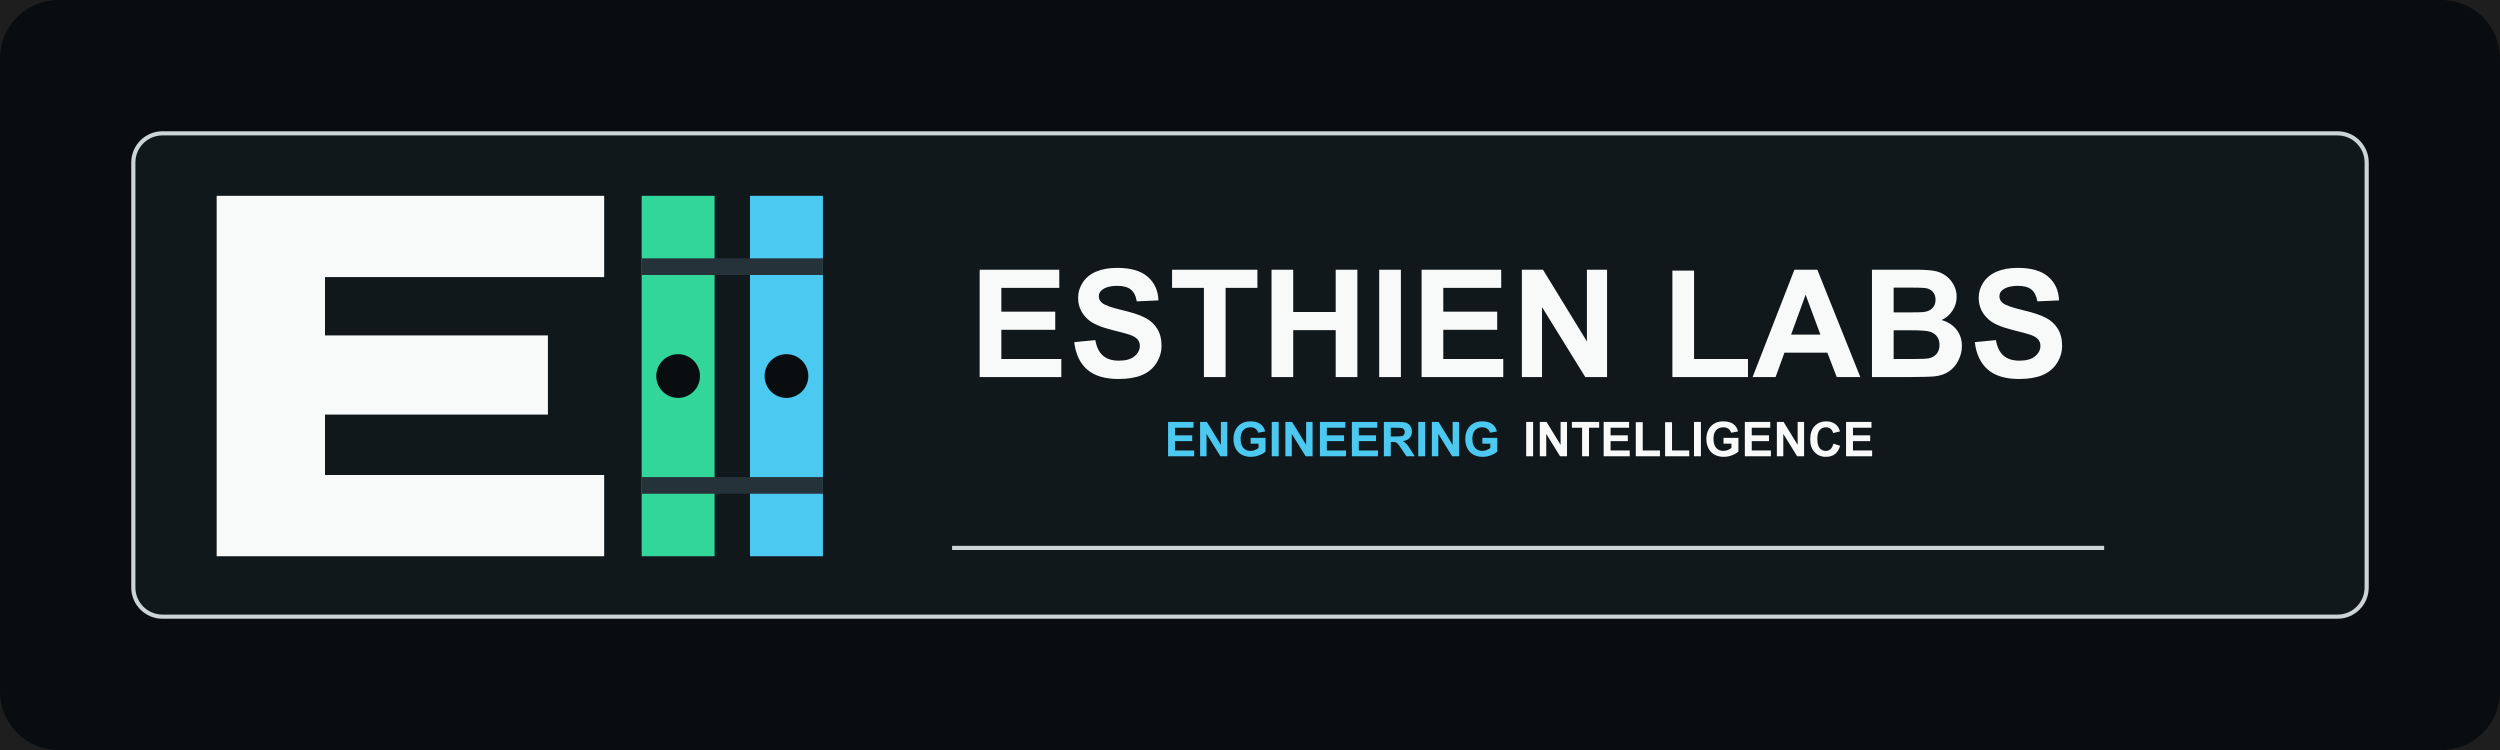
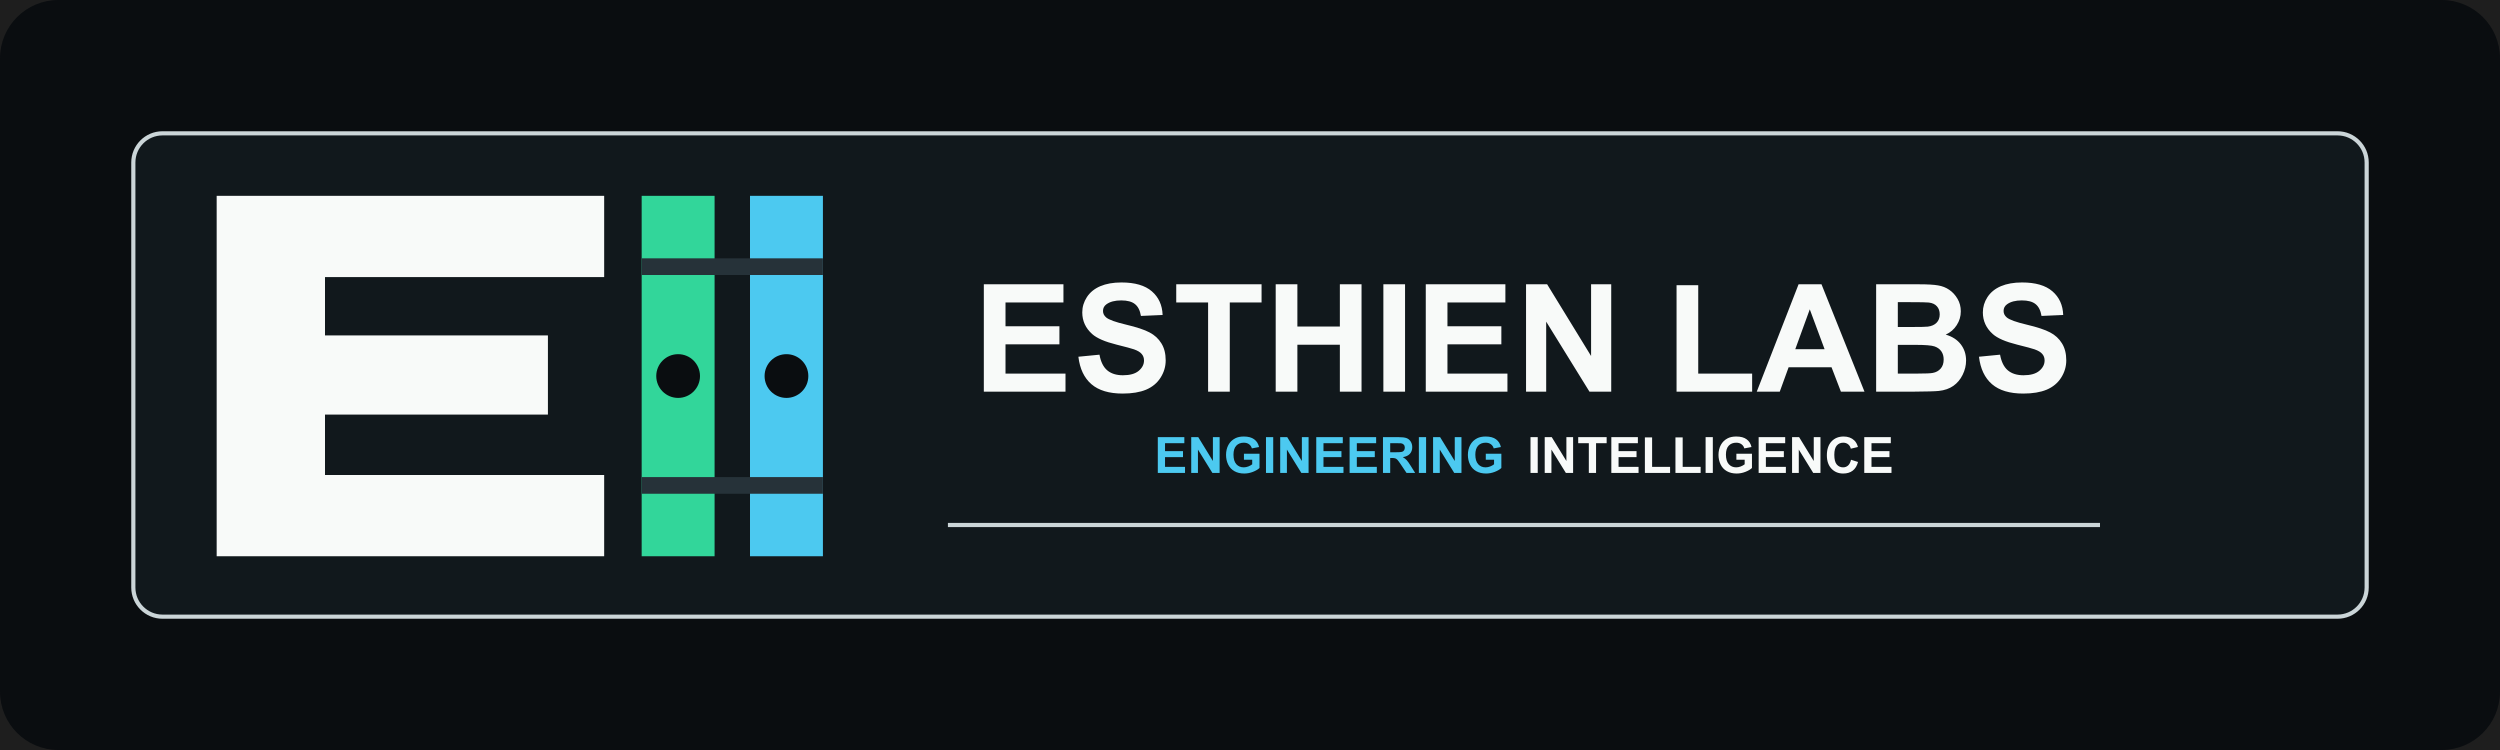
<svg xmlns="http://www.w3.org/2000/svg" width="1200" height="360" viewBox="0 0 1200 360" fill="none">
  <rect width="1200" height="360" fill="#1E1E1E" />
  <g clip-path="url(#clip0_0_1)">
    <path d="M1172 0H28C12.536 0 0 12.536 0 28V332C0 347.464 12.536 360 28 360H1172C1187.46 360 1200 347.464 1200 332V28C1200 12.536 1187.46 0 1172 0Z" fill="#0A0D10" />
    <path d="M1122 64H78C70.268 64 64 70.268 64 78V282C64 289.732 70.268 296 78 296H1122C1129.73 296 1136 289.732 1136 282V78C1136 70.268 1129.73 64 1122 64Z" fill="#11181C" stroke="#CBD5D8" stroke-width="2" />
    <path d="M104 94H290V133H156V161H263V199H156V228H290V267H104V94Z" fill="#F8FAF9" />
    <path d="M308 94H343V267H308V94Z" fill="#32D69A" />
    <path d="M360 94H395V267H360V94Z" fill="#4CC9F0" />
    <path d="M308 128H395M308 233H395" stroke="#263239" stroke-width="8" />
    <path d="M325.5 191C331.299 191 336 186.299 336 180.5C336 174.701 331.299 170 325.5 170C319.701 170 315 174.701 315 180.5C315 186.299 319.701 191 325.5 191Z" fill="#0A0D10" />
    <path d="M377.5 191C383.299 191 388 186.299 388 180.5C388 174.701 383.299 170 377.5 170C371.701 170 367 174.701 367 180.5C367 186.299 371.701 191 377.5 191Z" fill="#0A0D10" />
-     <path d="M470.238 181V129.461H508.453V138.18H480.645V149.605H506.52V158.289H480.645V172.316H509.438V181H470.238ZM515.625 164.23L525.75 163.246C526.359 166.645 527.59 169.141 529.441 170.734C531.316 172.328 533.836 173.125 537 173.125C540.352 173.125 542.871 172.422 544.559 171.016C546.27 169.586 547.125 167.922 547.125 166.023C547.125 164.805 546.762 163.773 546.035 162.93C545.332 162.062 544.09 161.312 542.309 160.68C541.09 160.258 538.312 159.508 533.977 158.43C528.398 157.047 524.484 155.348 522.234 153.332C519.07 150.496 517.488 147.039 517.488 142.961C517.488 140.336 518.227 137.887 519.703 135.613C521.203 133.316 523.348 131.57 526.137 130.375C528.949 129.18 532.336 128.582 536.297 128.582C542.766 128.582 547.629 130 550.887 132.836C554.168 135.672 555.891 139.457 556.055 144.191L545.648 144.648C545.203 142 544.242 140.102 542.766 138.953C541.312 137.781 539.121 137.195 536.191 137.195C533.168 137.195 530.801 137.816 529.09 139.059C527.988 139.855 527.438 140.922 527.438 142.258C527.438 143.477 527.953 144.52 528.984 145.387C530.297 146.488 533.484 147.637 538.547 148.832C543.609 150.027 547.348 151.27 549.762 152.559C552.199 153.824 554.098 155.57 555.457 157.797C556.84 160 557.531 162.73 557.531 165.988C557.531 168.941 556.711 171.707 555.07 174.285C553.43 176.863 551.109 178.785 548.109 180.051C545.109 181.293 541.371 181.914 536.895 181.914C530.379 181.914 525.375 180.414 521.883 177.414C518.391 174.391 516.305 169.996 515.625 164.23ZM577.887 181V138.18H562.594V129.461H603.551V138.18H588.293V181H577.887ZM610.336 181V129.461H620.742V149.746H641.133V129.461H651.539V181H641.133V158.465H620.742V181H610.336ZM662.016 181V129.461H672.422V181H662.016ZM682.371 181V129.461H720.586V138.18H692.777V149.605H718.652V158.289H692.777V172.316H721.57V181H682.371ZM730.5 181V129.461H740.625L761.719 163.879V129.461H771.387V181H760.945L740.168 147.391V181H730.5ZM802.746 181V129.883H813.152V172.316H839.027V181H802.746ZM892.957 181H881.637L877.137 169.293H856.535L852.281 181H841.242L861.316 129.461H872.32L892.957 181ZM873.797 160.609L866.695 141.484L859.734 160.609H873.797ZM898.547 129.461H919.148C923.227 129.461 926.262 129.637 928.254 129.988C930.27 130.316 932.062 131.02 933.633 132.098C935.227 133.176 936.551 134.617 937.605 136.422C938.66 138.203 939.188 140.207 939.188 142.434C939.188 144.848 938.531 147.062 937.219 149.078C935.93 151.094 934.172 152.605 931.945 153.613C935.086 154.527 937.5 156.086 939.188 158.289C940.875 160.492 941.719 163.082 941.719 166.059C941.719 168.402 941.168 170.688 940.066 172.914C938.988 175.117 937.5 176.887 935.602 178.223C933.727 179.535 931.406 180.344 928.641 180.648C926.906 180.836 922.723 180.953 916.09 181H898.547V129.461ZM908.953 138.039V149.957H915.773C919.828 149.957 922.348 149.898 923.332 149.781C925.113 149.57 926.508 148.961 927.516 147.953C928.547 146.922 929.062 145.574 929.062 143.91C929.062 142.316 928.617 141.027 927.727 140.043C926.859 139.035 925.559 138.426 923.824 138.215C922.793 138.098 919.828 138.039 914.93 138.039H908.953ZM908.953 158.535V172.316H918.586C922.336 172.316 924.715 172.211 925.723 172C927.27 171.719 928.523 171.039 929.484 169.961C930.469 168.859 930.961 167.395 930.961 165.566C930.961 164.02 930.586 162.707 929.836 161.629C929.086 160.551 927.996 159.766 926.566 159.273C925.16 158.781 922.09 158.535 917.355 158.535H908.953ZM947.906 164.23L958.031 163.246C958.641 166.645 959.871 169.141 961.723 170.734C963.598 172.328 966.117 173.125 969.281 173.125C972.633 173.125 975.152 172.422 976.84 171.016C978.551 169.586 979.406 167.922 979.406 166.023C979.406 164.805 979.043 163.773 978.316 162.93C977.613 162.062 976.371 161.312 974.59 160.68C973.371 160.258 970.594 159.508 966.258 158.43C960.68 157.047 956.766 155.348 954.516 153.332C951.352 150.496 949.77 147.039 949.77 142.961C949.77 140.336 950.508 137.887 951.984 135.613C953.484 133.316 955.629 131.57 958.418 130.375C961.23 129.18 964.617 128.582 968.578 128.582C975.047 128.582 979.91 130 983.168 132.836C986.449 135.672 988.172 139.457 988.336 144.191L977.93 144.648C977.484 142 976.523 140.102 975.047 138.953C973.594 137.781 971.402 137.195 968.473 137.195C965.449 137.195 963.082 137.816 961.371 139.059C960.27 139.855 959.719 140.922 959.719 142.258C959.719 143.477 960.234 144.52 961.266 145.387C962.578 146.488 965.766 147.637 970.828 148.832C975.891 150.027 979.629 151.27 982.043 152.559C984.48 153.824 986.379 155.57 987.738 157.797C989.121 160 989.812 162.73 989.812 165.988C989.812 168.941 988.992 171.707 987.352 174.285C985.711 176.863 983.391 178.785 980.391 180.051C977.391 181.293 973.652 181.914 969.176 181.914C962.66 181.914 957.656 180.414 954.164 177.414C950.672 174.391 948.586 169.996 947.906 164.23Z" fill="#F8FAF9" />
-     <path d="M560.673 219V202.536H572.881V205.321H563.998V208.971H572.263V211.745H563.998V216.226H573.195V219H560.673ZM576.048 219V202.536H579.282L586.021 213.531V202.536H589.109V219H585.773L579.136 208.264V219H576.048ZM600.294 212.947V210.173H607.459V216.731C606.763 217.405 605.752 218 604.427 218.517C603.11 219.026 601.773 219.281 600.418 219.281C598.696 219.281 597.195 218.921 595.915 218.203C594.634 217.476 593.672 216.443 593.028 215.103C592.384 213.755 592.062 212.292 592.062 210.712C592.062 208.997 592.422 207.474 593.141 206.141C593.859 204.808 594.911 203.786 596.296 203.075C597.352 202.529 598.666 202.255 600.238 202.255C602.282 202.255 603.877 202.686 605.022 203.547C606.175 204.4 606.917 205.583 607.246 207.096L603.944 207.713C603.712 206.905 603.274 206.268 602.63 205.804C601.994 205.333 601.197 205.097 600.238 205.097C598.786 205.097 597.629 205.557 596.768 206.478C595.915 207.399 595.488 208.765 595.488 210.577C595.488 212.531 595.922 213.999 596.791 214.979C597.659 215.953 598.797 216.439 600.205 216.439C600.901 216.439 601.597 216.305 602.293 216.035C602.997 215.758 603.6 215.425 604.102 215.036V212.947H600.294ZM610.436 219V202.536H613.76V219H610.436ZM616.972 219V202.536H620.206L626.944 213.531V202.536H630.033V219H626.697L620.06 208.264V219H616.972ZM633.559 219V202.536H645.767V205.321H636.883V208.971H645.149V211.745H636.883V216.226H646.081V219H633.559ZM648.9 219V202.536H661.107V205.321H652.224V208.971H660.49V211.745H652.224V216.226H661.422V219H648.9ZM664.252 219V202.536H671.249C673.008 202.536 674.285 202.686 675.078 202.985C675.879 203.277 676.519 203.801 676.999 204.558C677.478 205.314 677.717 206.179 677.717 207.152C677.717 208.387 677.354 209.409 676.628 210.218C675.902 211.019 674.816 211.524 673.371 211.734C674.09 212.153 674.681 212.614 675.146 213.115C675.617 213.617 676.25 214.508 677.043 215.788L679.054 219H675.078L672.675 215.417C671.821 214.137 671.237 213.332 670.923 213.003C670.608 212.666 670.275 212.438 669.923 212.318C669.571 212.191 669.014 212.127 668.25 212.127H667.576V219H664.252ZM667.576 209.499H670.036C671.63 209.499 672.626 209.432 673.023 209.297C673.42 209.162 673.73 208.93 673.955 208.601C674.18 208.271 674.292 207.859 674.292 207.365C674.292 206.811 674.142 206.366 673.843 206.029C673.551 205.684 673.135 205.467 672.596 205.377C672.327 205.34 671.518 205.321 670.17 205.321H667.576V209.499ZM680.761 219V202.536H684.085V219H680.761ZM687.297 219V202.536H690.531L697.27 213.531V202.536H700.358V219H697.022L690.385 208.264V219H687.297ZM711.543 212.947V210.173H718.708V216.731C718.012 217.405 717.001 218 715.676 218.517C714.359 219.026 713.022 219.281 711.667 219.281C709.945 219.281 708.444 218.921 707.164 218.203C705.883 217.476 704.921 216.443 704.277 215.103C703.633 213.755 703.312 212.292 703.312 210.712C703.312 208.997 703.671 207.474 704.39 206.141C705.108 204.808 706.16 203.786 707.545 203.075C708.601 202.529 709.915 202.255 711.487 202.255C713.531 202.255 715.126 202.686 716.271 203.547C717.424 204.4 718.166 205.583 718.495 207.096L715.193 207.713C714.961 206.905 714.523 206.268 713.879 205.804C713.243 205.333 712.446 205.097 711.487 205.097C710.035 205.097 708.878 205.557 708.017 206.478C707.164 207.399 706.737 208.765 706.737 210.577C706.737 212.531 707.171 213.999 708.04 214.979C708.908 215.953 710.046 216.439 711.454 216.439C712.15 216.439 712.846 216.305 713.542 216.035C714.246 215.758 714.849 215.425 715.351 215.036V212.947H711.543Z" fill="#4CC9F0" />
-     <path d="M732.572 219V202.536H735.896V219H732.572ZM739.108 219V202.536H742.343L749.081 213.531V202.536H752.169V219H748.834L742.197 208.264V219H739.108ZM759.402 219V205.321H754.517V202.536H767.6V205.321H762.726V219H759.402ZM769.756 219V202.536H781.964V205.321H773.081V208.971H781.346V211.745H773.081V216.226H782.278V219H769.756ZM785.187 219V202.671H788.511V216.226H796.777V219H785.187ZM799.248 219V202.671H802.572V216.226H810.837V219H799.248ZM813.117 219V202.536H816.441V219H813.117ZM827.279 212.947V210.173H834.444V216.731C833.748 217.405 832.737 218 831.412 218.517C830.094 219.026 828.757 219.281 827.402 219.281C825.68 219.281 824.179 218.921 822.899 218.203C821.619 217.476 820.657 216.443 820.013 215.103C819.369 213.755 819.047 212.292 819.047 210.712C819.047 208.997 819.406 207.474 820.125 206.141C820.844 204.808 821.896 203.786 823.281 203.075C824.336 202.529 825.65 202.255 827.223 202.255C829.267 202.255 830.861 202.686 832.007 203.547C833.16 204.4 833.901 205.583 834.23 207.096L830.929 207.713C830.697 206.905 830.259 206.268 829.615 205.804C828.978 205.333 828.181 205.097 827.223 205.097C825.77 205.097 824.613 205.557 823.752 206.478C822.899 207.399 822.472 208.765 822.472 210.577C822.472 212.531 822.906 213.999 823.775 214.979C824.643 215.953 825.781 216.439 827.189 216.439C827.885 216.439 828.582 216.305 829.278 216.035C829.982 215.758 830.584 215.425 831.086 215.036V212.947H827.279ZM837.521 219V202.536H849.729V205.321H840.845V208.971H849.111V211.745H840.845V216.226H850.043V219H837.521ZM852.896 219V202.536H856.13L862.868 213.531V202.536H865.957V219H862.621L855.984 208.264V219H852.896ZM880.017 212.947L883.24 213.969C882.746 215.766 881.923 217.102 880.77 217.978C879.624 218.847 878.168 219.281 876.401 219.281C874.215 219.281 872.418 218.536 871.01 217.046C869.603 215.549 868.899 213.505 868.899 210.914C868.899 208.174 869.606 206.048 871.021 204.535C872.437 203.015 874.297 202.255 876.603 202.255C878.617 202.255 880.253 202.851 881.511 204.041C882.259 204.745 882.821 205.756 883.195 207.073L879.905 207.859C879.71 207.006 879.302 206.332 878.681 205.838C878.067 205.344 877.318 205.097 876.435 205.097C875.214 205.097 874.222 205.535 873.458 206.411C872.702 207.287 872.324 208.705 872.324 210.667C872.324 212.748 872.699 214.231 873.447 215.114C874.196 215.998 875.169 216.439 876.367 216.439C877.251 216.439 878.011 216.159 878.647 215.597C879.283 215.036 879.74 214.152 880.017 212.947ZM886.104 219V202.536H898.312V205.321H889.428V208.971H897.694V211.745H889.428V216.226H898.626V219H886.104Z" fill="#F8FAF9" />
-     <path d="M457 263H1010" stroke="#CBD5D8" stroke-width="2" />
+     <path d="M472.238 188V136.461H510.453V145.18H482.645V156.605H508.52V165.289H482.645V179.316H511.438V188H472.238ZM517.625 171.23L527.75 170.246C528.359 173.645 529.59 176.141 531.441 177.734C533.316 179.328 535.836 180.125 539 180.125C542.352 180.125 544.871 179.422 546.559 178.016C548.27 176.586 549.125 174.922 549.125 173.023C549.125 171.805 548.762 170.773 548.035 169.93C547.332 169.062 546.09 168.312 544.309 167.68C543.09 167.258 540.312 166.508 535.977 165.43C530.398 164.047 526.484 162.348 524.234 160.332C521.07 157.496 519.488 154.039 519.488 149.961C519.488 147.336 520.227 144.887 521.703 142.613C523.203 140.316 525.348 138.57 528.137 137.375C530.949 136.18 534.336 135.582 538.297 135.582C544.766 135.582 549.629 137 552.887 139.836C556.168 142.672 557.891 146.457 558.055 151.191L547.648 151.648C547.203 149 546.242 147.102 544.766 145.953C543.312 144.781 541.121 144.195 538.191 144.195C535.168 144.195 532.801 144.816 531.09 146.059C529.988 146.855 529.438 147.922 529.438 149.258C529.438 150.477 529.953 151.52 530.984 152.387C532.297 153.488 535.484 154.637 540.547 155.832C545.609 157.027 549.348 158.27 551.762 159.559C554.199 160.824 556.098 162.57 557.457 164.797C558.84 167 559.531 169.73 559.531 172.988C559.531 175.941 558.711 178.707 557.07 181.285C555.43 183.863 553.109 185.785 550.109 187.051C547.109 188.293 543.371 188.914 538.895 188.914C532.379 188.914 527.375 187.414 523.883 184.414C520.391 181.391 518.305 176.996 517.625 171.23ZM579.887 188V145.18H564.594V136.461H605.551V145.18H590.293V188H579.887ZM612.336 188V136.461H622.742V156.746H643.133V136.461H653.539V188H643.133V165.465H622.742V188H612.336ZM664.016 188V136.461H674.422V188H664.016ZM684.371 188V136.461H722.586V145.18H694.777V156.605H720.652V165.289H694.777V179.316H723.57V188H684.371ZM732.5 188V136.461H742.625L763.719 170.879V136.461H773.387V188H762.945L742.168 154.391V188H732.5ZM804.746 188V136.883H815.152V179.316H841.027V188H804.746ZM894.957 188H883.637L879.137 176.293H858.535L854.281 188H843.242L863.316 136.461H874.32L894.957 188ZM875.797 167.609L868.695 148.484L861.734 167.609H875.797ZM900.547 136.461H921.148C925.227 136.461 928.262 136.637 930.254 136.988C932.27 137.316 934.062 138.02 935.633 139.098C937.227 140.176 938.551 141.617 939.605 143.422C940.66 145.203 941.188 147.207 941.188 149.434C941.188 151.848 940.531 154.062 939.219 156.078C937.93 158.094 936.172 159.605 933.945 160.613C937.086 161.527 939.5 163.086 941.188 165.289C942.875 167.492 943.719 170.082 943.719 173.059C943.719 175.402 943.168 177.688 942.066 179.914C940.988 182.117 939.5 183.887 937.602 185.223C935.727 186.535 933.406 187.344 930.641 187.648C928.906 187.836 924.723 187.953 918.09 188H900.547V136.461ZM910.953 145.039V156.957H917.773C921.828 156.957 924.348 156.898 925.332 156.781C927.113 156.57 928.508 155.961 929.516 154.953C930.547 153.922 931.062 152.574 931.062 150.91C931.062 149.316 930.617 148.027 929.727 147.043C928.859 146.035 927.559 145.426 925.824 145.215C924.793 145.098 921.828 145.039 916.93 145.039H910.953ZM910.953 165.535V179.316H920.586C924.336 179.316 926.715 179.211 927.723 179C929.27 178.719 930.523 178.039 931.484 176.961C932.469 175.859 932.961 174.395 932.961 172.566C932.961 171.02 932.586 169.707 931.836 168.629C931.086 167.551 929.996 166.766 928.566 166.273C927.16 165.781 924.09 165.535 919.355 165.535H910.953ZM949.906 171.23L960.031 170.246C960.641 173.645 961.871 176.141 963.723 177.734C965.598 179.328 968.117 180.125 971.281 180.125C974.633 180.125 977.152 179.422 978.84 178.016C980.551 176.586 981.406 174.922 981.406 173.023C981.406 171.805 981.043 170.773 980.316 169.93C979.613 169.062 978.371 168.312 976.59 167.68C975.371 167.258 972.594 166.508 968.258 165.43C962.68 164.047 958.766 162.348 956.516 160.332C953.352 157.496 951.77 154.039 951.77 149.961C951.77 147.336 952.508 144.887 953.984 142.613C955.484 140.316 957.629 138.57 960.418 137.375C963.23 136.18 966.617 135.582 970.578 135.582C977.047 135.582 981.91 137 985.168 139.836C988.449 142.672 990.172 146.457 990.336 151.191L979.93 151.648C979.484 149 978.523 147.102 977.047 145.953C975.594 144.781 973.402 144.195 970.473 144.195C967.449 144.195 965.082 144.816 963.371 146.059C962.27 146.855 961.719 147.922 961.719 149.258C961.719 150.477 962.234 151.52 963.266 152.387C964.578 153.488 967.766 154.637 972.828 155.832C977.891 157.027 981.629 158.27 984.043 159.559C986.48 160.824 988.379 162.57 989.738 164.797C991.121 167 991.812 169.73 991.812 172.988C991.812 175.941 990.992 178.707 989.352 181.285C987.711 183.863 985.391 185.785 982.391 187.051C979.391 188.293 975.652 188.914 971.176 188.914C964.66 188.914 959.656 187.414 956.164 184.414C952.672 181.391 950.586 176.996 949.906 171.23Z" fill="#F8FAF9" />
+     <path d="M555.746 227V209.82H568.484V212.727H559.215V216.535H567.84V219.43H559.215V224.105H568.812V227H555.746ZM571.789 227V209.82H575.164L582.195 221.293V209.82H585.418V227H581.938L575.012 215.797V227H571.789ZM597.09 220.684V217.789H604.566V224.633C603.84 225.336 602.785 225.957 601.402 226.496C600.027 227.027 598.633 227.293 597.219 227.293C595.422 227.293 593.855 226.918 592.52 226.168C591.184 225.41 590.18 224.332 589.508 222.934C588.836 221.527 588.5 220 588.5 218.352C588.5 216.562 588.875 214.973 589.625 213.582C590.375 212.191 591.473 211.125 592.918 210.383C594.02 209.812 595.391 209.527 597.031 209.527C599.164 209.527 600.828 209.977 602.023 210.875C603.227 211.766 604 213 604.344 214.578L600.898 215.223C600.656 214.379 600.199 213.715 599.527 213.23C598.863 212.738 598.031 212.492 597.031 212.492C595.516 212.492 594.309 212.973 593.41 213.934C592.52 214.895 592.074 216.32 592.074 218.211C592.074 220.25 592.527 221.781 593.434 222.805C594.34 223.82 595.527 224.328 596.996 224.328C597.723 224.328 598.449 224.188 599.176 223.906C599.91 223.617 600.539 223.27 601.062 222.863V220.684H597.09ZM607.672 227V209.82H611.141V227H607.672ZM614.492 227V209.82H617.867L624.898 221.293V209.82H628.121V227H624.641L617.715 215.797V227H614.492ZM631.801 227V209.82H644.539V212.727H635.27V216.535H643.895V219.43H635.27V224.105H644.867V227H631.801ZM647.809 227V209.82H660.547V212.727H651.277V216.535H659.902V219.43H651.277V224.105H660.875V227H647.809ZM663.828 227V209.82H671.129C672.965 209.82 674.297 209.977 675.125 210.289C675.961 210.594 676.629 211.141 677.129 211.93C677.629 212.719 677.879 213.621 677.879 214.637C677.879 215.926 677.5 216.992 676.742 217.836C675.984 218.672 674.852 219.199 673.344 219.418C674.094 219.855 674.711 220.336 675.195 220.859C675.688 221.383 676.348 222.312 677.176 223.648L679.273 227H675.125L672.617 223.262C671.727 221.926 671.117 221.086 670.789 220.742C670.461 220.391 670.113 220.152 669.746 220.027C669.379 219.895 668.797 219.828 668 219.828H667.297V227H663.828ZM667.297 217.086H669.863C671.527 217.086 672.566 217.016 672.98 216.875C673.395 216.734 673.719 216.492 673.953 216.148C674.188 215.805 674.305 215.375 674.305 214.859C674.305 214.281 674.148 213.816 673.836 213.465C673.531 213.105 673.098 212.879 672.535 212.785C672.254 212.746 671.41 212.727 670.004 212.727H667.297V217.086ZM681.055 227V209.82H684.523V227H681.055ZM687.875 227V209.82H691.25L698.281 221.293V209.82H701.504V227H698.023L691.098 215.797V227H687.875ZM713.176 220.684V217.789H720.652V224.633C719.926 225.336 718.871 225.957 717.488 226.496C716.113 227.027 714.719 227.293 713.305 227.293C711.508 227.293 709.941 226.918 708.605 226.168C707.27 225.41 706.266 224.332 705.594 222.934C704.922 221.527 704.586 220 704.586 218.352C704.586 216.562 704.961 214.973 705.711 213.582C706.461 212.191 707.559 211.125 709.004 210.383C710.105 209.812 711.477 209.527 713.117 209.527C715.25 209.527 716.914 209.977 718.109 210.875C719.312 211.766 720.086 213 720.43 214.578L716.984 215.223C716.742 214.379 716.285 213.715 715.613 213.23C714.949 212.738 714.117 212.492 713.117 212.492C711.602 212.492 710.395 212.973 709.496 213.934C708.605 214.895 708.16 216.32 708.16 218.211C708.16 220.25 708.613 221.781 709.52 222.805C710.426 223.82 711.613 224.328 713.082 224.328C713.809 224.328 714.535 224.188 715.262 223.906C715.996 223.617 716.625 223.27 717.148 222.863V220.684H713.176Z" fill="#4CC9F0" />
+     <path d="M734.641 227V209.82H738.109V227H734.641ZM741.461 227V209.82H744.836L751.867 221.293V209.82H755.09V227H751.609L744.684 215.797V227H741.461ZM762.637 227V212.727H757.539V209.82H771.191V212.727H766.105V227H762.637ZM773.441 227V209.82H786.18V212.727H776.91V216.535H785.535V219.43H776.91V224.105H786.508V227H773.441ZM789.543 227V209.961H793.012V224.105H801.637V227H789.543ZM804.215 227V209.961H807.684V224.105H816.309V227H804.215ZM818.688 227V209.82H822.156V227H818.688ZM833.465 220.684V217.789H840.941V224.633C840.215 225.336 839.16 225.957 837.777 226.496C836.402 227.027 835.008 227.293 833.594 227.293C831.797 227.293 830.23 226.918 828.895 226.168C827.559 225.41 826.555 224.332 825.883 222.934C825.211 221.527 824.875 220 824.875 218.352C824.875 216.562 825.25 214.973 826 213.582C826.75 212.191 827.848 211.125 829.293 210.383C830.395 209.812 831.766 209.527 833.406 209.527C835.539 209.527 837.203 209.977 838.398 210.875C839.602 211.766 840.375 213 840.719 214.578L837.273 215.223C837.031 214.379 836.574 213.715 835.902 213.23C835.238 212.738 834.406 212.492 833.406 212.492C831.891 212.492 830.684 212.973 829.785 213.934C828.895 214.895 828.449 216.32 828.449 218.211C828.449 220.25 828.902 221.781 829.809 222.805C830.715 223.82 831.902 224.328 833.371 224.328C834.098 224.328 834.824 224.188 835.551 223.906C836.285 223.617 836.914 223.27 837.438 222.863V220.684H833.465ZM844.152 227V209.82H856.891V212.727H847.621V216.535H856.246V219.43H847.621V224.105H857.219V227H844.152ZM860.195 227V209.82H863.57L870.602 221.293V209.82H873.824V227H870.344L863.418 215.797V227H860.195ZM888.496 220.684L891.859 221.75C891.344 223.625 890.484 225.02 889.281 225.934C888.086 226.84 886.566 227.293 884.723 227.293C882.441 227.293 880.566 226.516 879.098 224.961C877.629 223.398 876.895 221.266 876.895 218.562C876.895 215.703 877.633 213.484 879.109 211.906C880.586 210.32 882.527 209.527 884.934 209.527C887.035 209.527 888.742 210.148 890.055 211.391C890.836 212.125 891.422 213.18 891.812 214.555L888.379 215.375C888.176 214.484 887.75 213.781 887.102 213.266C886.461 212.75 885.68 212.492 884.758 212.492C883.484 212.492 882.449 212.949 881.652 213.863C880.863 214.777 880.469 216.258 880.469 218.305C880.469 220.477 880.859 222.023 881.641 222.945C882.422 223.867 883.438 224.328 884.688 224.328C885.609 224.328 886.402 224.035 887.066 223.449C887.73 222.863 888.207 221.941 888.496 220.684ZM894.848 227V209.82H907.586V212.727H898.316V216.535H906.941V219.43H898.316V224.105H907.914V227H894.848Z" fill="#F8FAF9" />
+     <path d="M455 252H1008" stroke="#CBD5D8" stroke-width="2" />
  </g>
  <defs>
    <clipPath id="clip0_0_1">
      <rect width="1200" height="360" fill="white" />
    </clipPath>
  </defs>
</svg>
